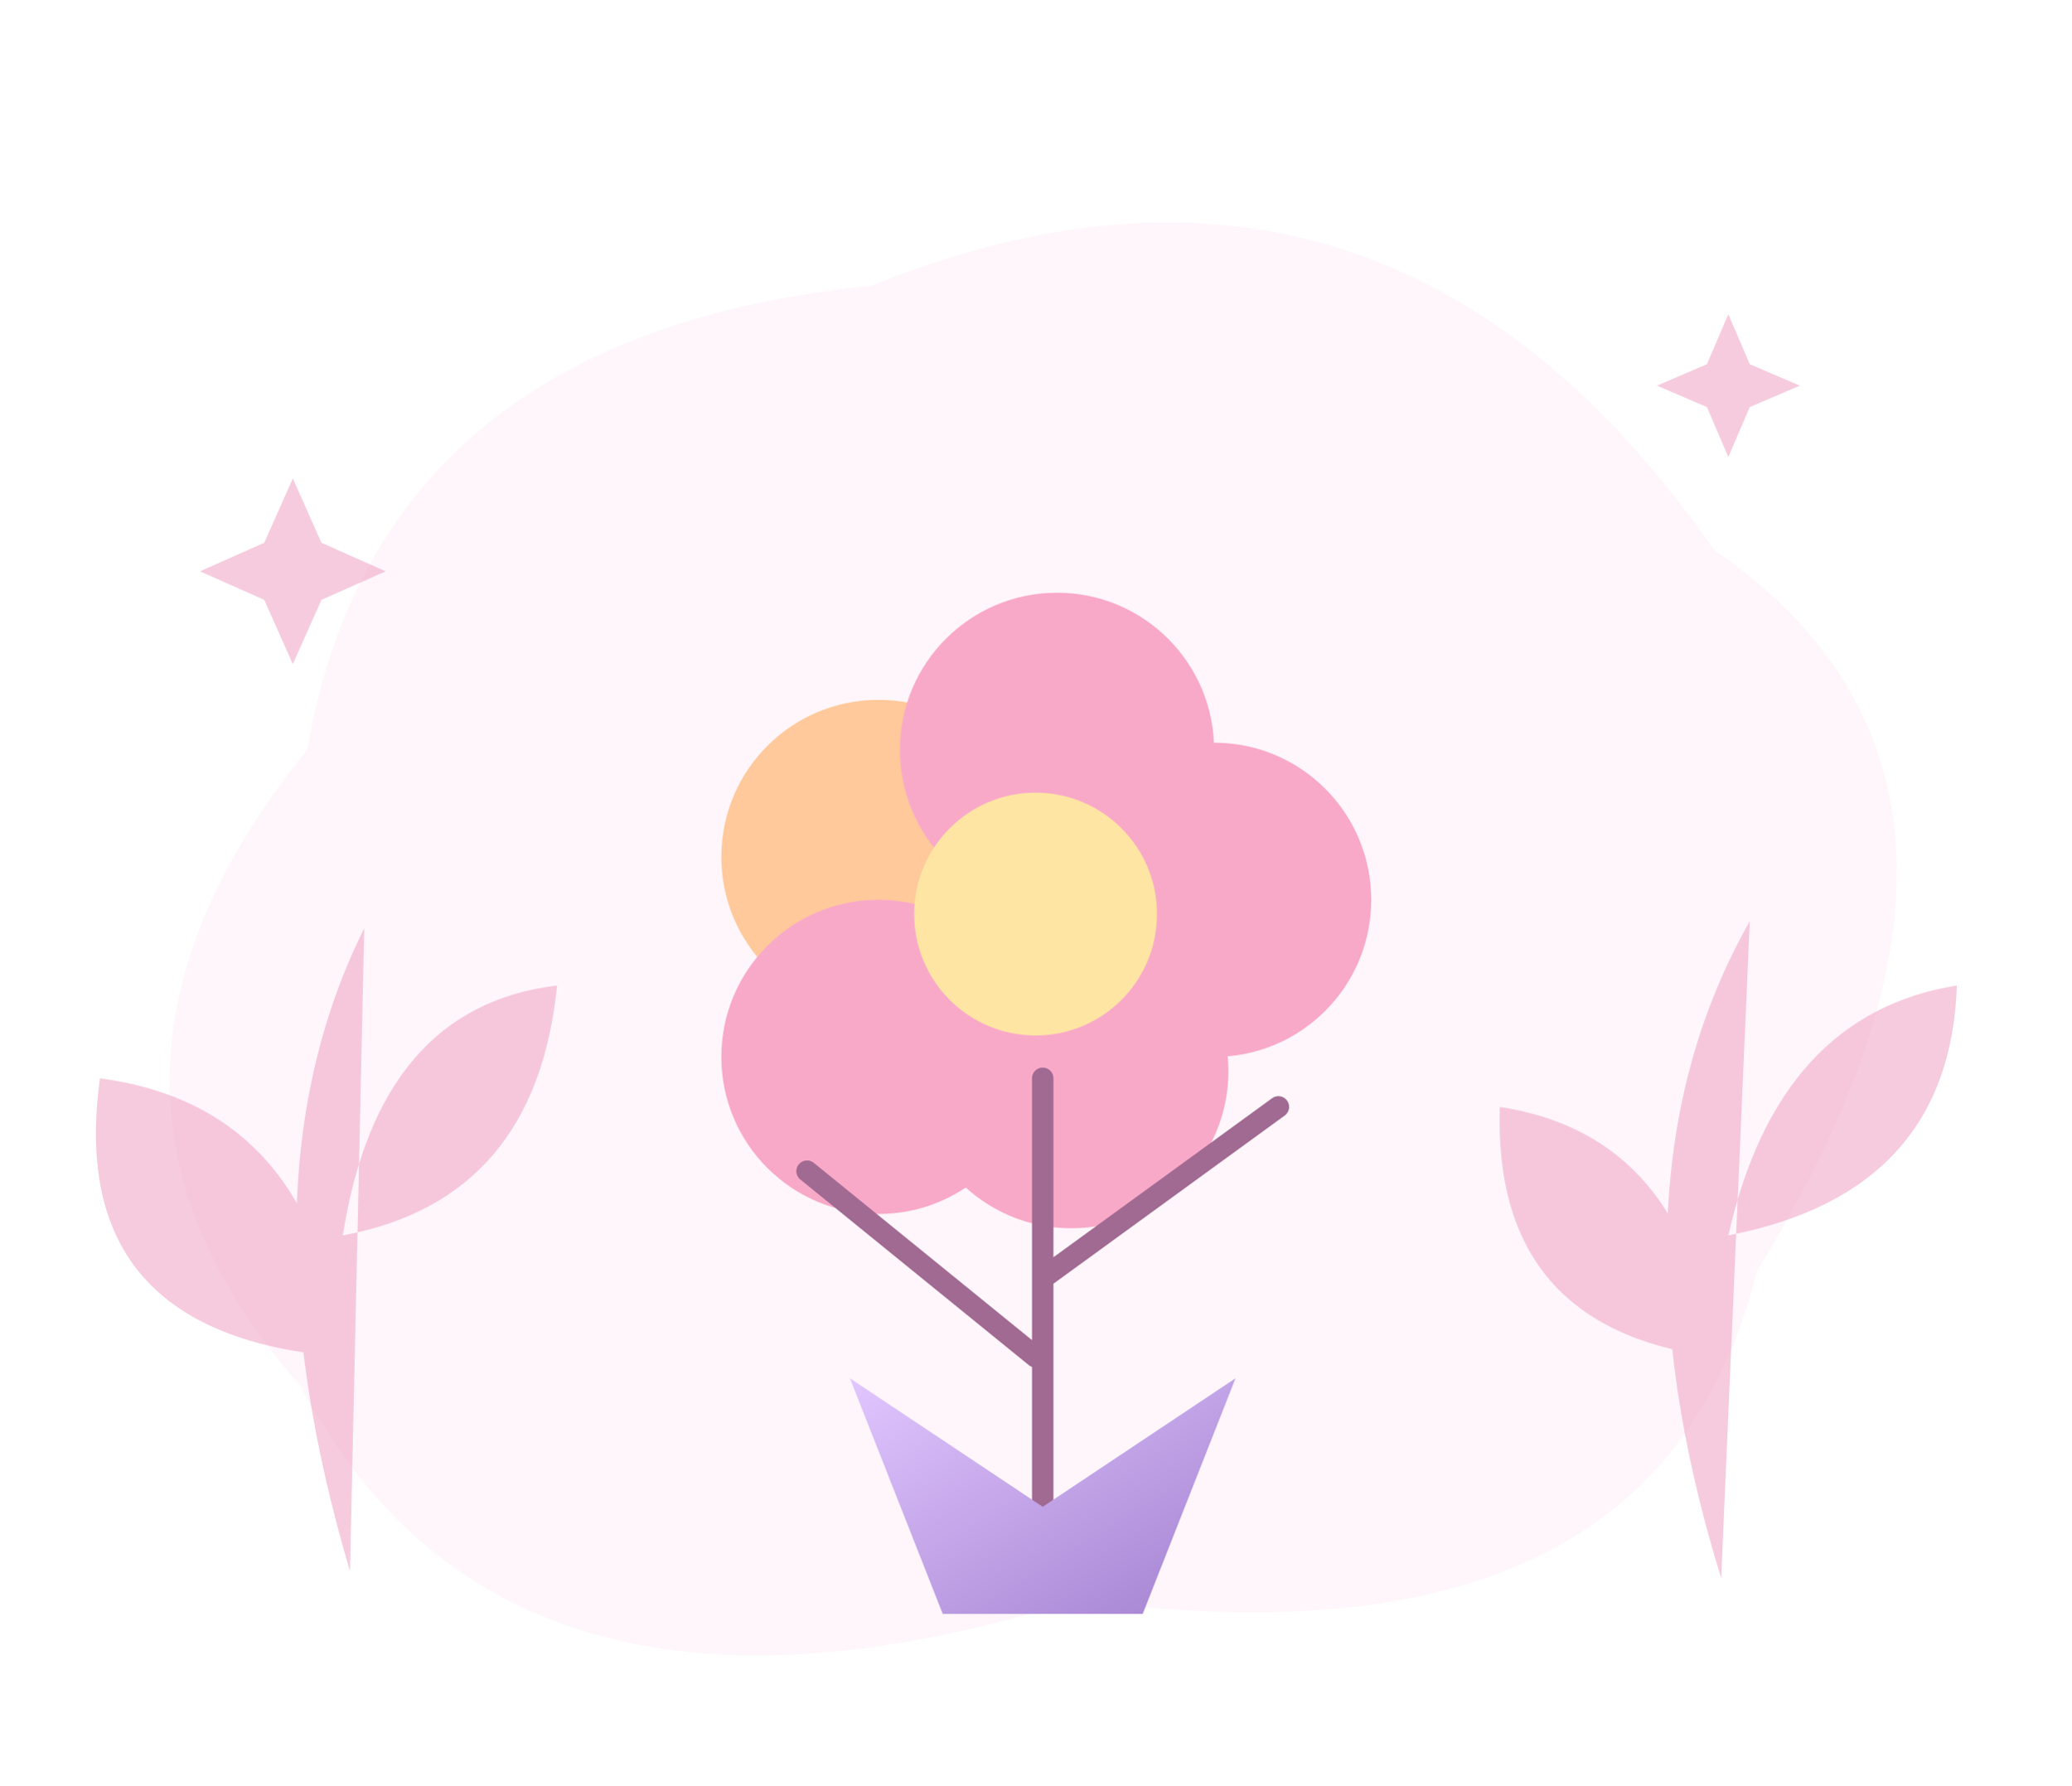
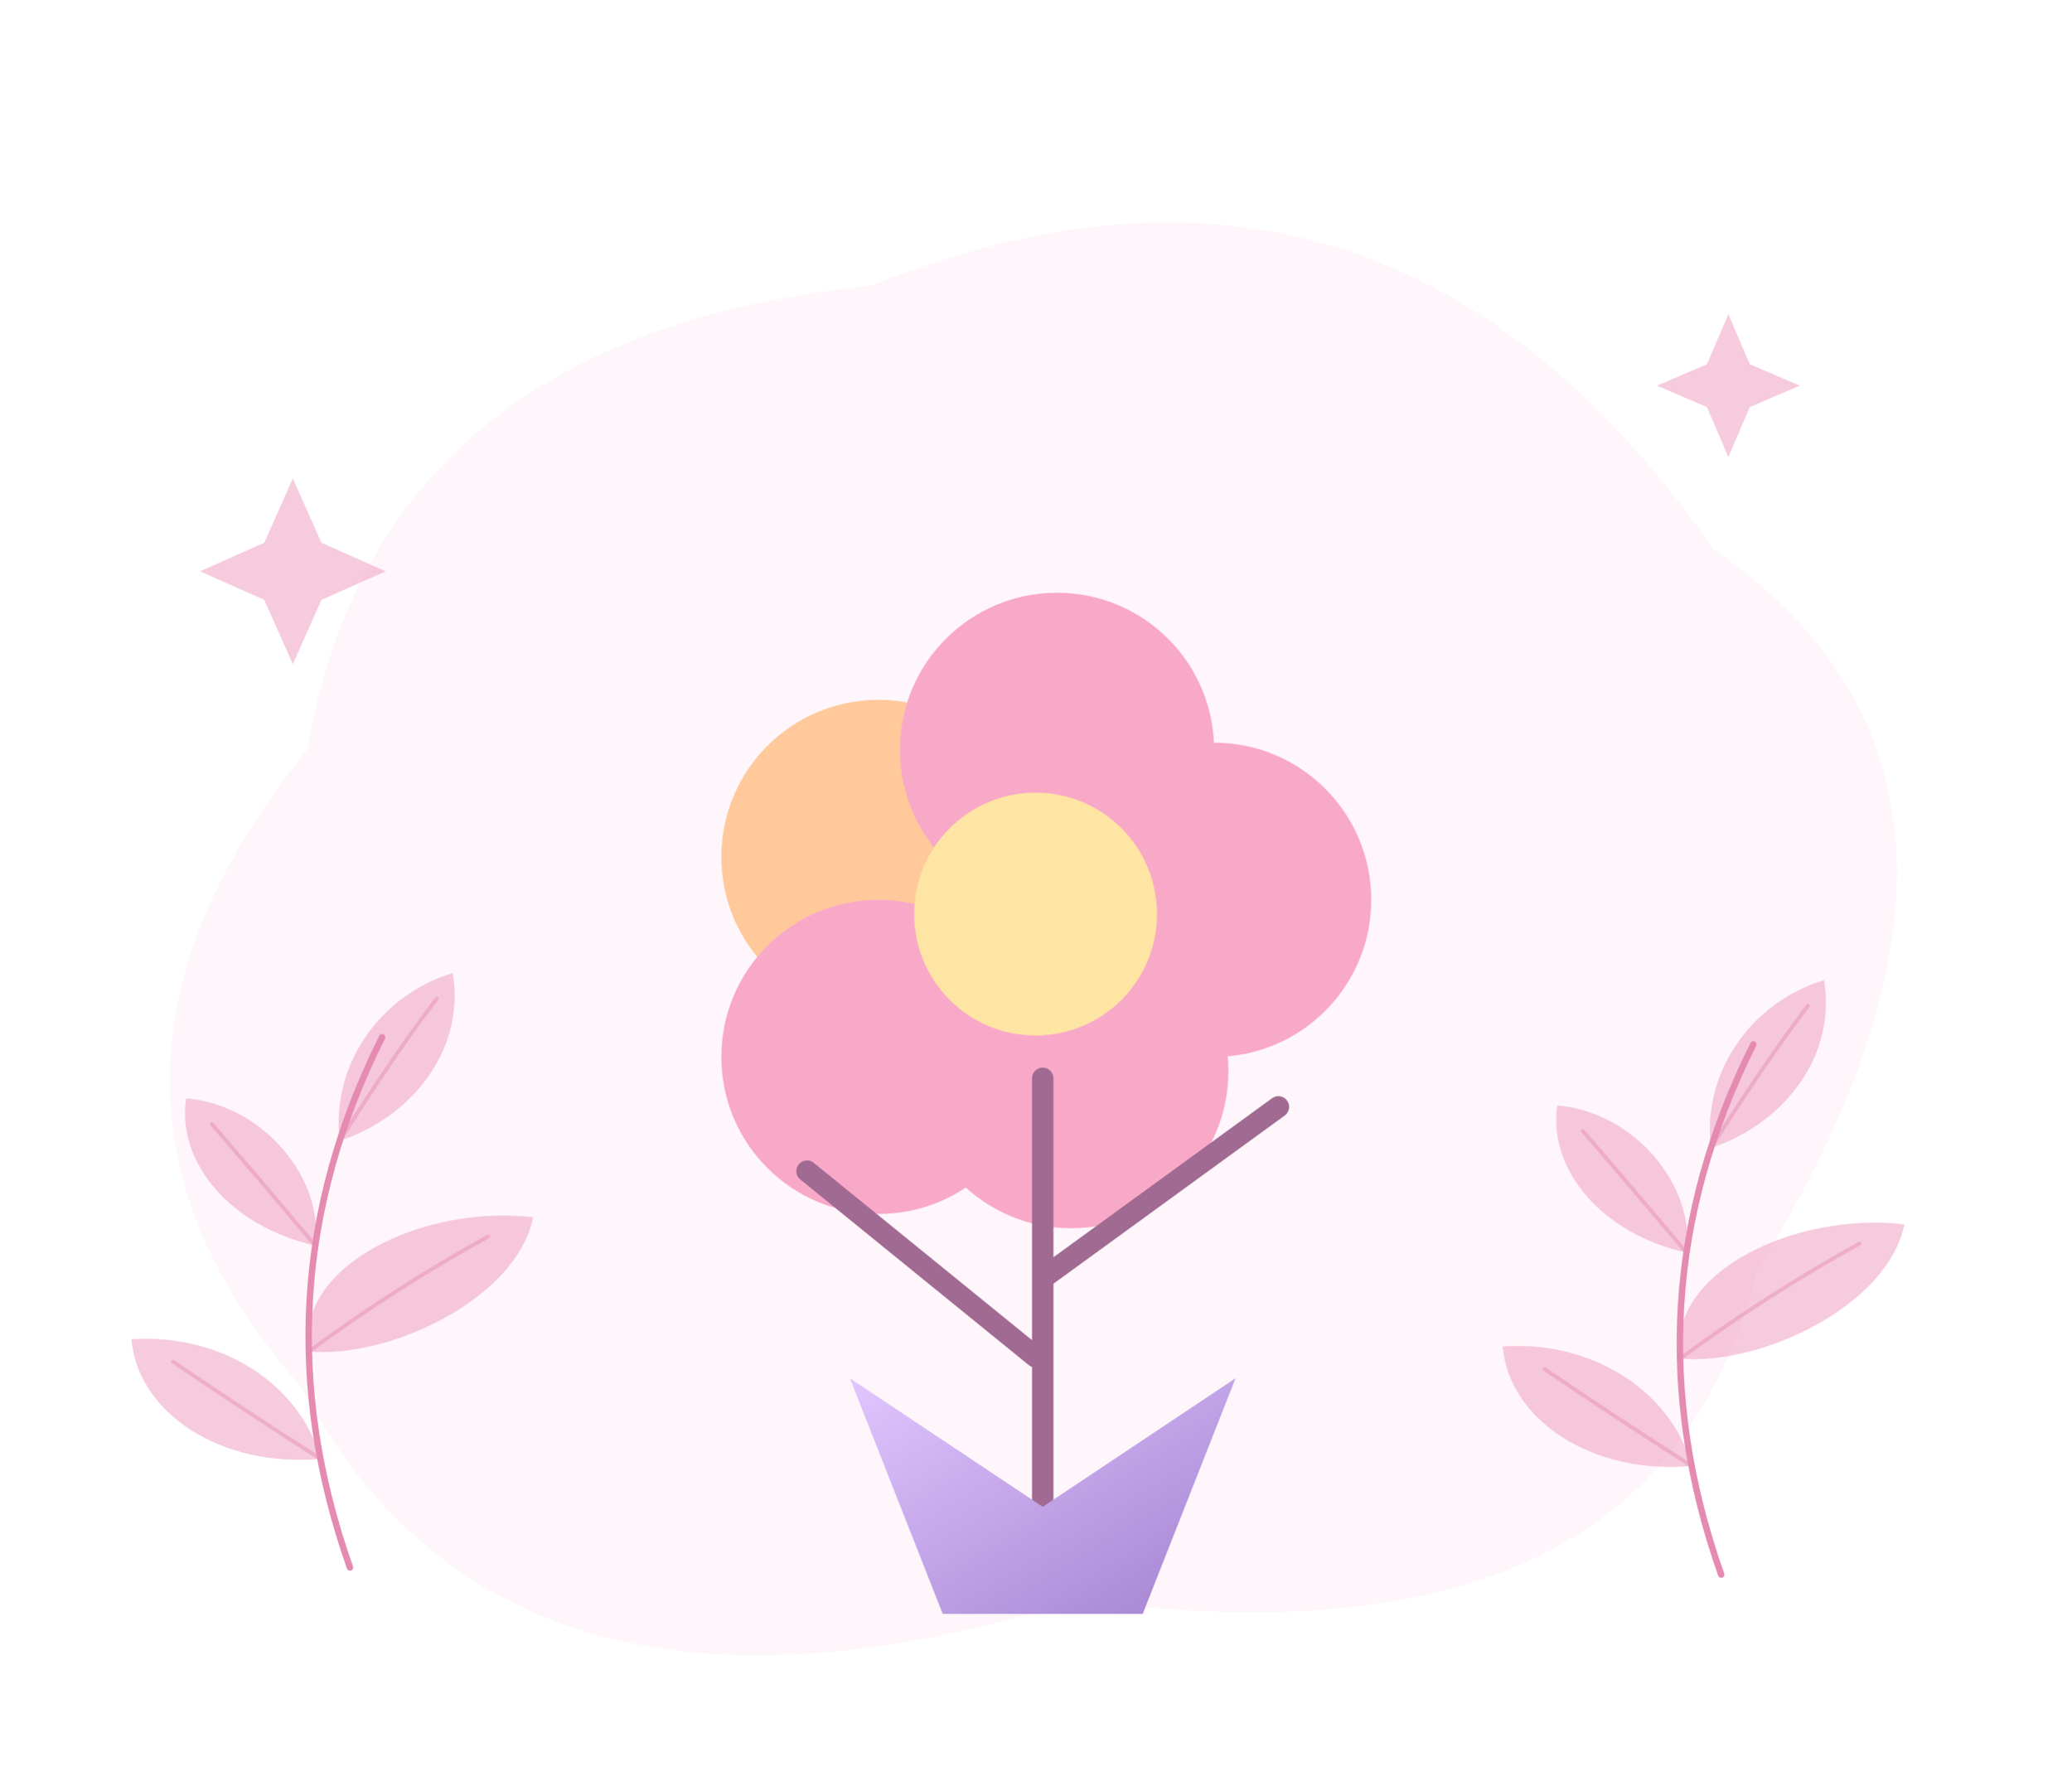
<svg xmlns="http://www.w3.org/2000/svg" viewBox="0 0 290 250" role="img">
  <defs>
    <linearGradient id="rose" x2="1" y2="1">
      <stop stop-color="#ffadc9" />
      <stop offset="1" stop-color="#de6397" />
    </linearGradient>
    <linearGradient id="violet" x2="1" y2="1">
      <stop stop-color="#e1c6ff" />
      <stop offset="1" stop-color="#a381d0" />
    </linearGradient>
    <linearGradient id="paper" x2="1" y2="1">
      <stop stop-color="#fff8fa" />
      <stop offset="1" stop-color="#eedced" />
    </linearGradient>
    <linearGradient id="mint" x2="1" y2="1">
      <stop stop-color="#cbe8c3" />
      <stop offset="1" stop-color="#73ad9a" />
    </linearGradient>
    <linearGradient id="blue" x2="1" y2="1">
      <stop stop-color="#d4eaff" />
      <stop offset="1" stop-color="#8eafea" />
    </linearGradient>
    <linearGradient id="amber" x2="1" y2="1">
      <stop stop-color="#ffe0a4" />
      <stop offset="1" stop-color="#eaaa65" />
    </linearGradient>
    <linearGradient id="peach" x2="1" y2="1">
      <stop stop-color="#ffdbbf" />
      <stop offset="1" stop-color="#e79b9f" />
    </linearGradient>
  </defs>
  <path d="M42 194Q5 152 43 105Q53 47 122 40Q194 11 240 77Q288 110 246 178Q232 235 151 224Q71 249 42 194Z" fill="#f4b5d4" opacity=".12" />
-   <g opacity=".55">
-     <path d="M49 220Q33 166 51 130M48 190q-39-3-34-39q30 4 34 39M48 173q27-5 30-35q-25 3-30 35M241 221q-17-55 4-92m-5 61q-31-4-30-35q26 4 30 35m2-17q31-6 32-35q-25 4-32 35" fill="#eea0c1" />
-     <path d="m41 67 4 9 9 4-9 4-4 9-4-9-9-4 9-4Zm201-23 3 7 7 3-7 3-3 7-3-7-7-3 7-3Z" fill="#eea0c1" />
+   <g transform="translate(13 134) scale(.45)" data-botanical-branch="connected">
+     <g fill="#eea0c1" opacity="0.55">
+       <path d="M70.8 156.2C40 159 14 142 12 119C41 117 65 134 70.8 156.2Z" />
+       <path d="M67.2 122.8C63 96 103 77 137 81C132 106 93 125 67.2 122.8Z" />
+       <path d="M69.2 89.8C43 84 26 64 29 44C53 46 72 69 69.2 89.8Z" />
+       <path d="M76.8 57.2C74 34 89 12 112 5C116 29 99 50 76.8 57.2Z" />
+     </g>
+     <path d="M80 190Q50 105 90 25" fill="none" stroke="#e58ab0" stroke-width="2" stroke-linecap="round" />
+     <g fill="none" stroke="#e58ab0" stroke-width="1.2" stroke-linecap="round" opacity=".45">
+       <path d="M70.8 156.2Q44 139 25 126" />
+       <path d="M67.2 122.8Q94 103 123 87" />
+       <path d="M69.2 89.8Q50 67 37 52" />
+       <path d="M76.8 57.2Q94 30 107 13" />
+     </g>
+   </g>
+   <g transform="translate(205 135) scale(.45)" data-botanical-branch="connected">
+     <g fill="#eea0c1" opacity="0.55">
+       <path d="M70.8 156.2C40 159 14 142 12 119C41 117 65 134 70.8 156.2Z" />
+       <path d="M67.2 122.8C63 96 103 77 137 81C132 106 93 125 67.2 122.8Z" />
+       <path d="M69.2 89.8C43 84 26 64 29 44C53 46 72 69 69.2 89.8Z" />
+       <path d="M76.8 57.2C74 34 89 12 112 5C116 29 99 50 76.8 57.2Z" />
+     </g>
+     <path d="M80 190Q50 105 90 25" fill="none" stroke="#e58ab0" stroke-width="2" stroke-linecap="round" />
+     <g fill="none" stroke="#e58ab0" stroke-width="1.2" stroke-linecap="round" opacity=".45">
+       <path d="M70.8 156.2Q44 139 25 126" />
+       <path d="M67.2 122.8Q94 103 123 87" />
+       <path d="M69.2 89.8Q50 67 37 52" />
+       <path d="M76.8 57.2Q94 30 107 13" />
+     </g>
+   </g>
+   <g fill="#eea0c1" opacity=".55">
+     <path d="m41 67 4 9 9 4-9 4-4 9-4-9-9-4 9-4Zm201-23 3 7 7 3-7 3-3 7-3-7-7-3 7-3Z" />
  </g>
  <circle cx="123" cy="120" r="22" fill="#ffc99b" />
  <circle cx="148" cy="105" r="22" fill="#f9a9c8" />
  <circle cx="170" cy="126" r="22" fill="#f9a9c8" />
  <circle cx="150" cy="150" r="22" fill="#f9a9c8" />
  <circle cx="123" cy="148" r="22" fill="#f9a9c8" />
  <circle cx="145" cy="128" r="17" fill="#ffe5a3" />
  <path d="M146 151v61m-1-22-32-26m33 15 33-24" fill="none" stroke="#a16a92" stroke-width="3" stroke-linecap="round" stroke-linejoin="round" />
  <path d="M119 193l27 18 27-18-13 33h-28Z" fill="url(#violet)" />
</svg>
